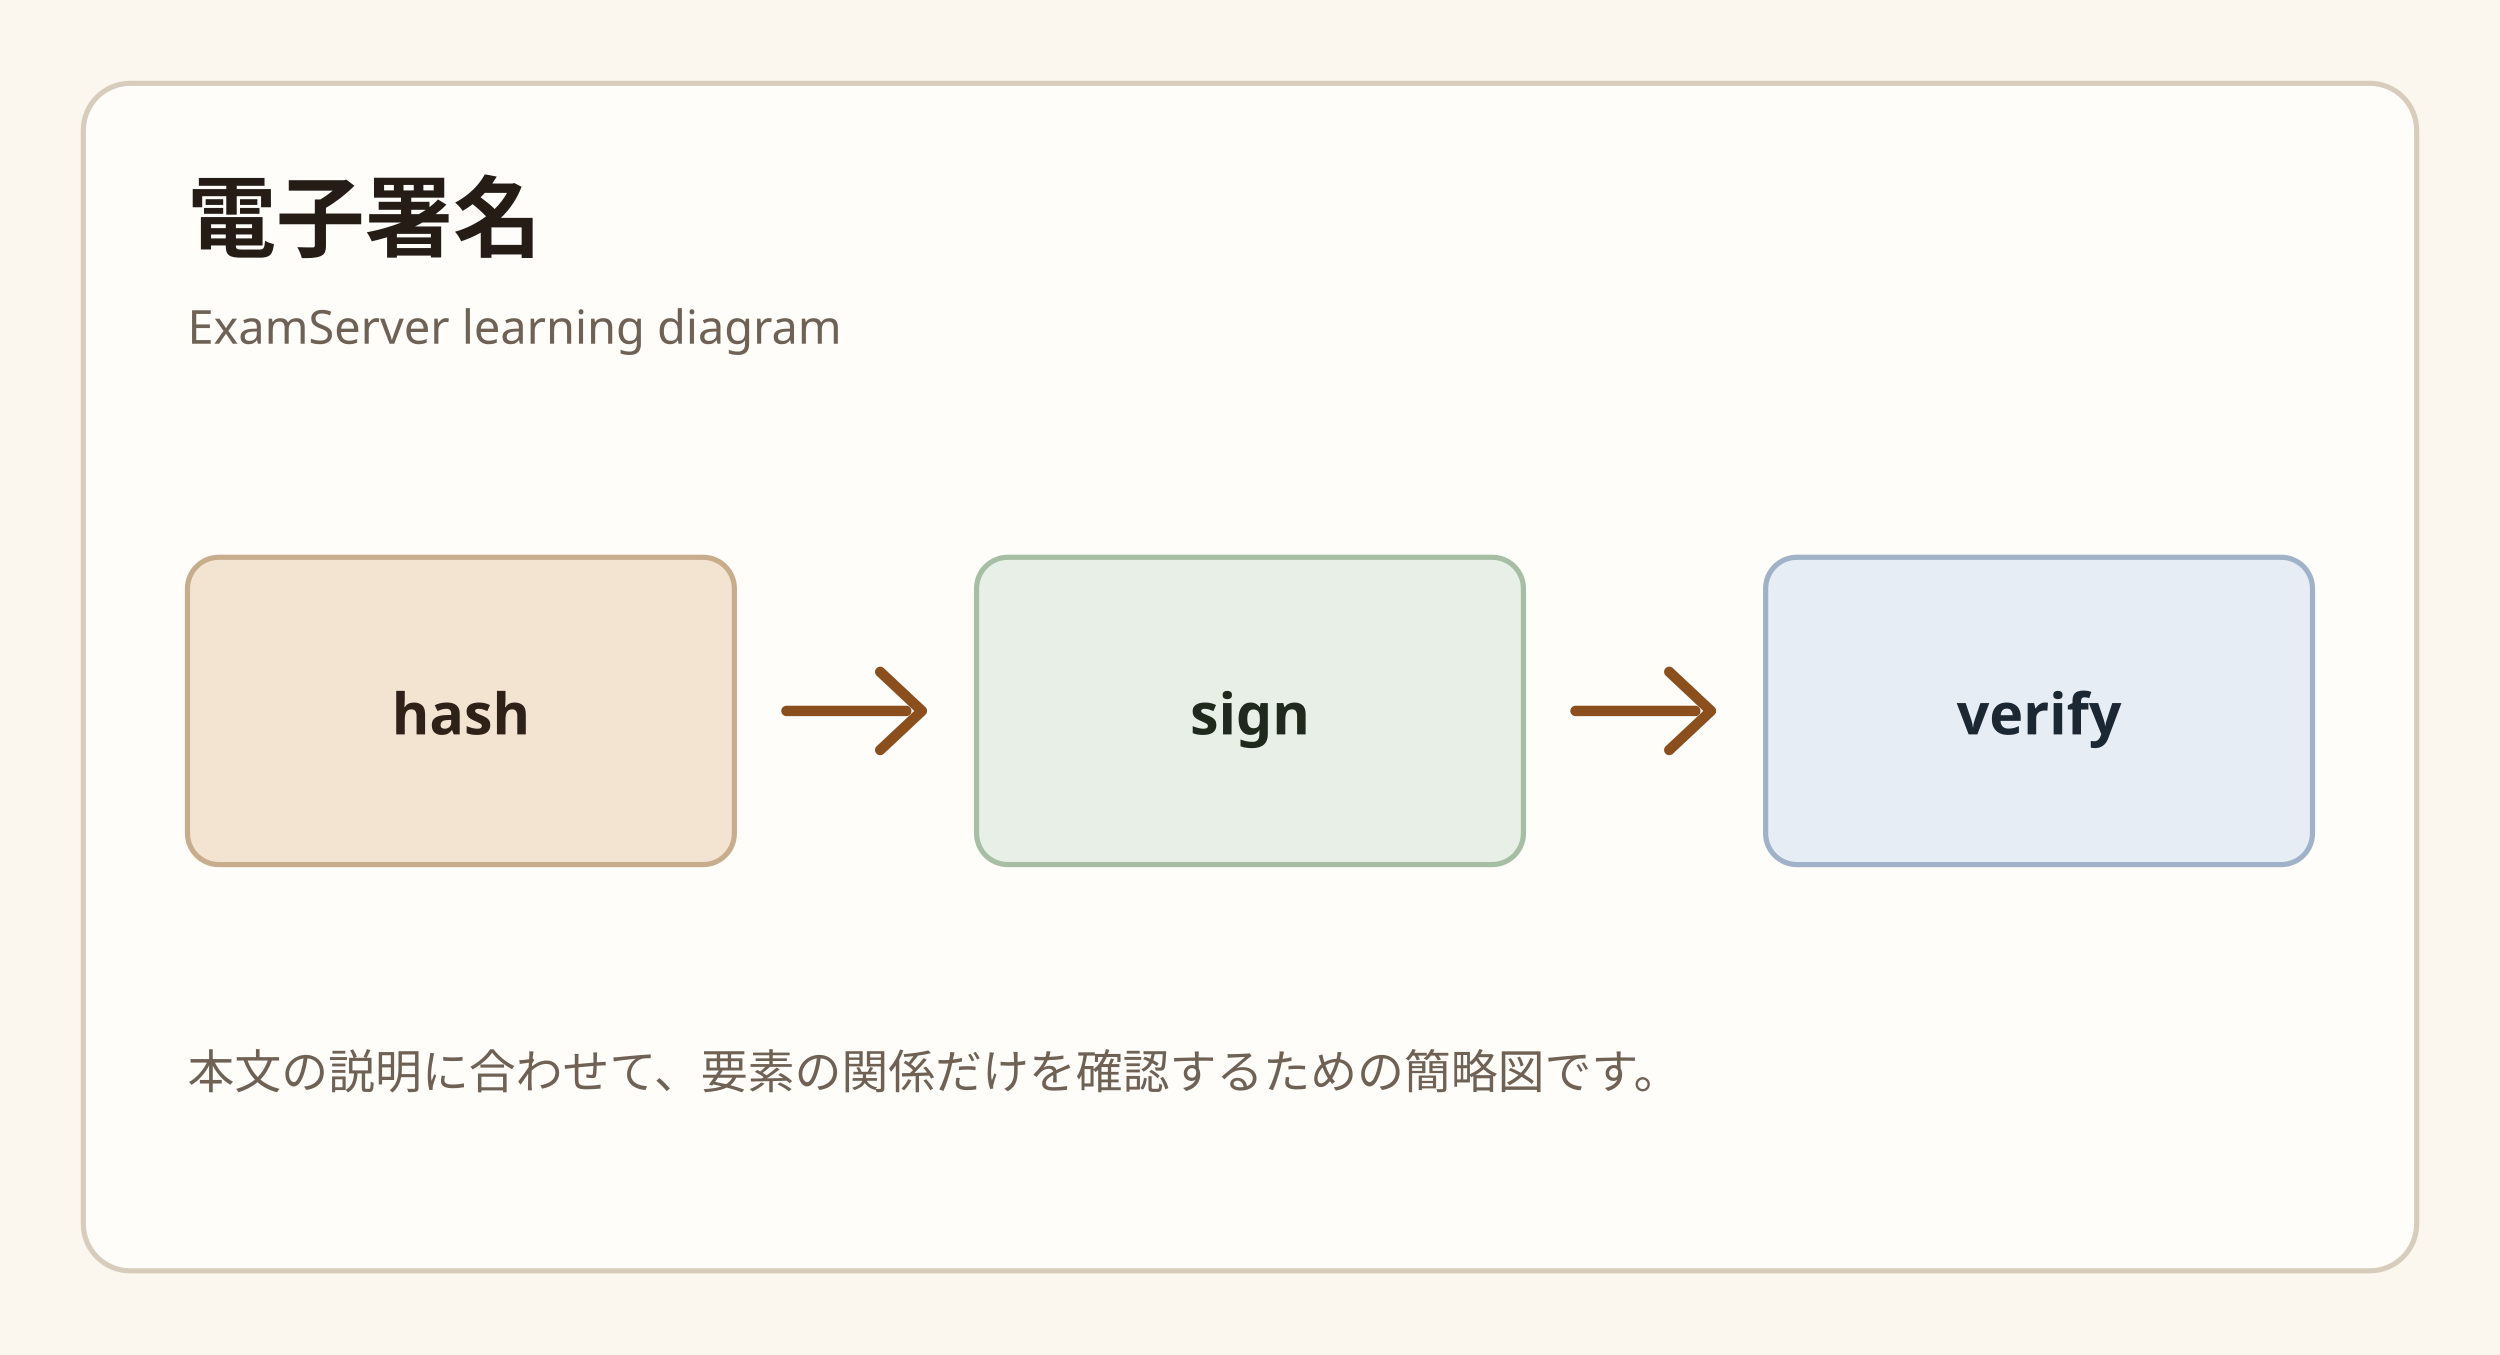
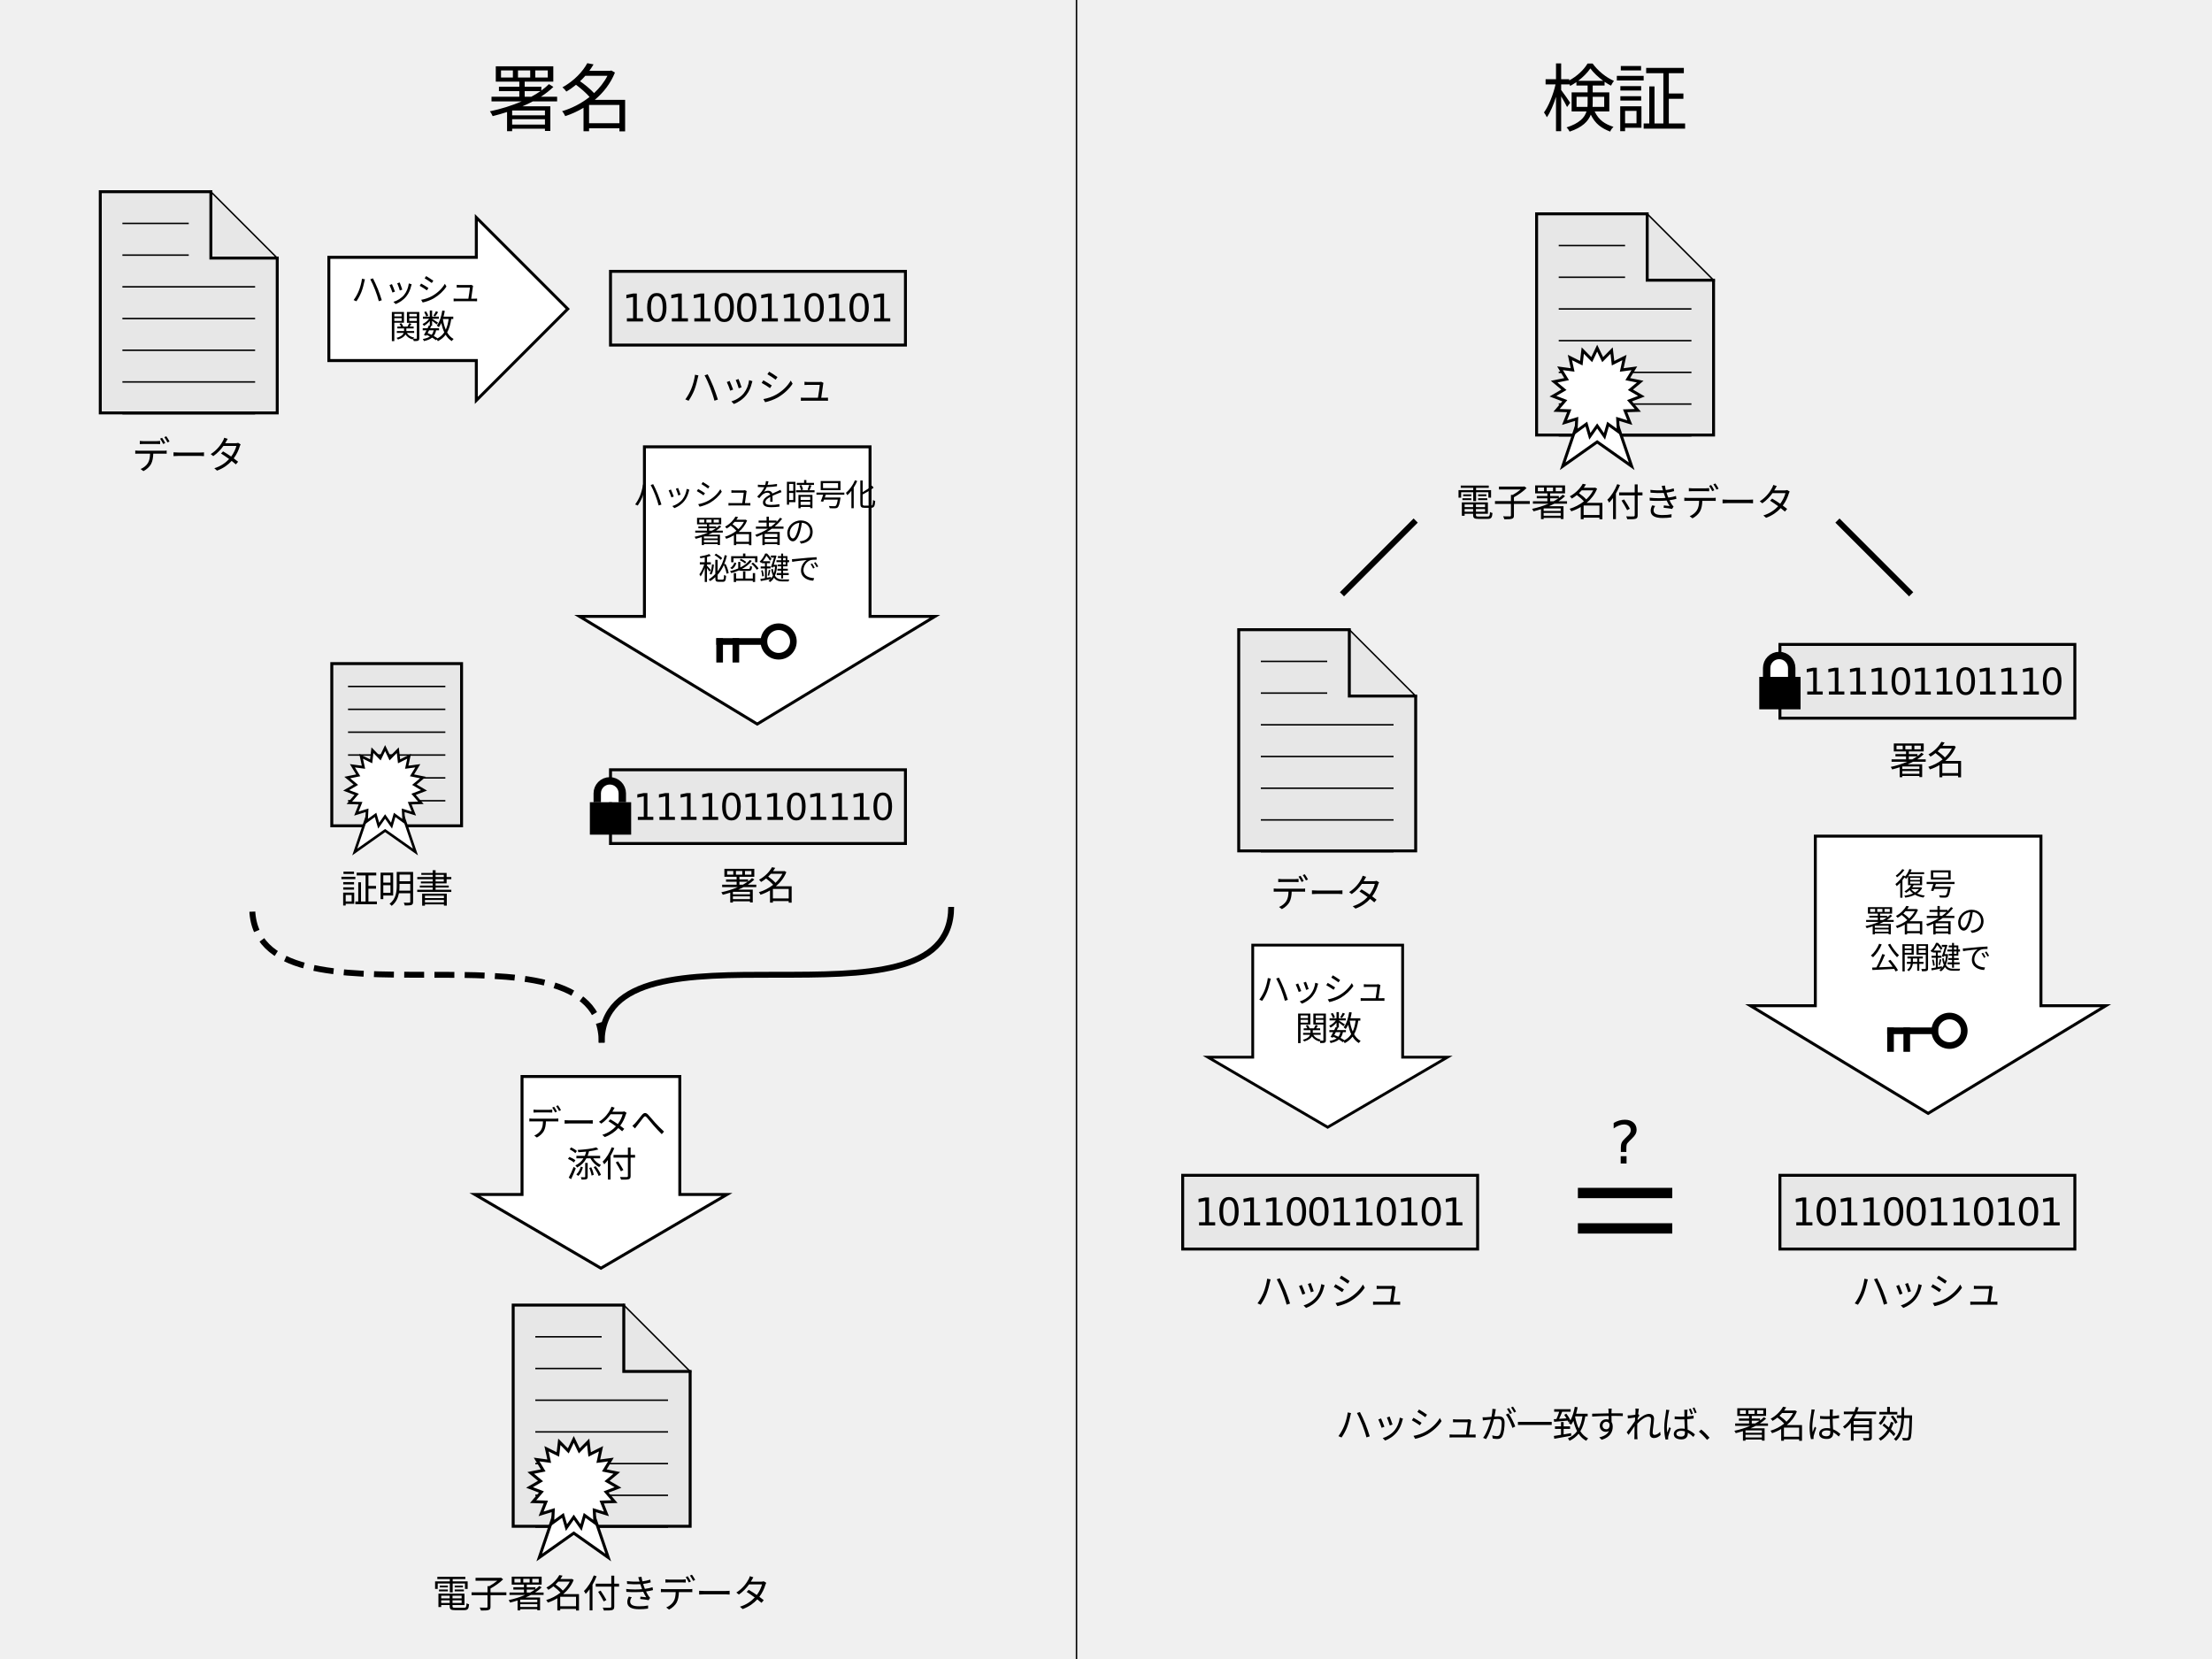
- <svg xmlns="http://www.w3.org/2000/svg" width="960" height="520" viewBox="0 0 960 520" role="img" aria-labelledby="title desc">
-   <rect width="960" height="520" fill="#fbf7ef" />
-   <rect x="32" y="32" width="896" height="456" rx="18" fill="#fffdfa" stroke="#d8cdbd" stroke-width="2" />
-   <text x="72" y="96" font-family="system-ui, sans-serif" font-size="34" font-weight="700" fill="#241c15">電子署名</text>
-   <text x="72" y="132" font-family="system-ui, sans-serif" font-size="18" fill="#6f6255">ExamServer learning diagram</text>
-   <g font-family="system-ui, sans-serif" font-size="22" font-weight="700" text-anchor="middle">
-     <rect x="72" y="214" width="210" height="118" rx="12" fill="#f2e4d1" stroke="#c8ad8d" stroke-width="2" />
-     <text x="177" y="282" fill="#2e2118">hash</text>
-     <rect x="375" y="214" width="210" height="118" rx="12" fill="#e8efe6" stroke="#a6bea3" stroke-width="2" />
-     <text x="480" y="282" fill="#1f2a1d">sign</text>
-     <rect x="678" y="214" width="210" height="118" rx="12" fill="#e7edf4" stroke="#9fb2c7" stroke-width="2" />
-     <text x="783" y="282" fill="#1b2733">verify</text>
+ <svg xmlns="http://www.w3.org/2000/svg" xmlns:xlink="http://www.w3.org/1999/xlink" role="img" aria-label="電子署名の作成と検証の流れ" version="1.1" width="1500px" height="1125px" enable-background="new">
+   <defs>
+     <style type="text/css">
+ 	        text {
+ 	            letter-spacing: -.02em;
+ 	        }
+ 	    </style>
+     <g id="page" style="fill: #E7E7E7; stroke: #000000">
+       <polygon stroke-width="1" points="75,0 75,45 120,45" />
+       <polygon stroke-width="2" points="0,0 75,0 75,45 120,45 120,150 0,150" />
+       <line id="shortLine" stroke-width="1" x1="15" y1="21.5" x2="60" y2="21.5" />
+       <use xlink:href="#shortLine" transform="translate(0 21.5)" />
+       <line id="longLine" stroke-width="1" x1="15" y1="64.5" x2="105" y2="64.5" />
+       <use xlink:href="#longLine" transform="translate(0 21.5)" />
+       <use xlink:href="#longLine" transform="translate(0 43)" />
+       <use xlink:href="#longLine" transform="translate(0 64.5)" />
+       <use xlink:href="#longLine" transform="translate(0 86)" />
+     </g>
+     <g id="smallPage" style="fill: #E7E7E7; stroke: #000000">
+       <rect stroke-width="2" width="88" height="110" />
+       <line id="longLine2" stroke-width="1" x1="11" y1="15.5" x2="77" y2="15.5" />
+       <use xlink:href="#longLine2" transform="translate(0 15.5)" />
+       <use xlink:href="#longLine2" transform="translate(0 31)" />
+       <use xlink:href="#longLine2" transform="translate(0 46.5)" />
+       <use xlink:href="#longLine2" transform="translate(0 62)" />
+       <use xlink:href="#longLine2" transform="translate(0 77.5)" />
+     </g>
+     <g id="strip">
+       <rect fill="#E7E7E7" stroke="#000000" stroke-width="2" width="200" height="50" />
+     </g>
+     <g id="hash">
+       <use xlink:href="#strip" />
+       <switch style="letter-spacing: -.05em">
+         <text fill="#000000" text-anchor="middle" font-family="DejaVu Sans" font-size="26" style="letter-spacing: -.05em" x="100" y="34" id="trsvg29">
+           <tspan id="trsvg1">101100110101</tspan>
+         </text>
+       </switch>
+     </g>
+     <g id="lock">
+       <path fill="#FFFFFF" stroke="#000000" stroke-width="5" d="M5,0 l0,-6 a8.5,8.5 0 0,1 17,0 l0,6" transform="translate(0 15)" />
+       <rect fill="#000000" y="15" width="28" height="22" />
+     </g>
+     <g id="signature">
+       <use xlink:href="#strip" />
+       <use xlink:href="#lock" x="-14" y="7" />
+       <switch style="letter-spacing: -.05em">
+         <text fill="#000000" text-anchor="middle" font-family="DejaVu Sans" font-size="25" style="letter-spacing: -.05em" x="104" y="34" id="trsvg30">
+           <tspan id="trsvg2">111101101110</tspan>
+         </text>
+       </switch>
+     </g>
+     <g id="ribbon">
+       <polygon fill="#FFFFFF" stroke="#000000" stroke-width="3.33" transform="scale(0.6 0.6)" points="92.447,136.964 53.47,22.669 14.487,136.964 53.47,109.421 " />
+       <polygon fill="#FFFFFF" stroke="#000000" stroke-width="3.33" transform="scale(0.6 0.6)" points="53.468,3.479 59.672,16.464 69.76,6.198 71.411,20.493                  84.284,14.058 81.205,28.114 95.469,26.21 87.992,38.505 102.104,41.333 91.041,50.536 103.467,57.792 90.015,62.905 99.413,73.804                  85.031,74.272 90.38,87.63 76.626,83.401 77.346,97.772 65.71,89.308 61.725,103.134 53.468,91.351 45.21,103.134 41.227,89.308                  29.59,97.772 30.313,83.401 16.556,87.63 21.908,74.269 7.522,73.804 16.92,62.905 3.467,57.792 15.896,50.536 4.834,41.333                  18.944,38.505 11.466,26.21 25.729,28.114 22.651,14.058 35.524,20.493 37.178,6.198 47.265,16.464 " />
+     </g>
+     <g id="ribbonPage">
+       <use xlink:href="#page" />
+       <use xlink:href="#ribbon" transform="translate(9 89)" />
+     </g>
+     <g id="smallRibbonPage">
+       <use xlink:href="#smallPage" />
+       <use xlink:href="#ribbon" transform="scale(0.88 0.88) translate(9 63)" />
+     </g>
+     <g id="arrowRight">
+       <path fill="#FFFFFF" stroke="#000000" stroke-width="2" d="M0,27 l100,0 l0,-27 l62,62 l-62,62 l0,-27 l-100,0 z" />
+     </g>
+     <g id="arrowDown">
+       <path fill="#FFFFFF" stroke="#000000" stroke-width="2" d="M32,0 l0,80 l-32,0 l85.5,50 l85.5,-50 l-32,0 l0,-80 z" />
+     </g>
+     <g id="largeArrowDown">
+       <path fill="#FFFFFF" stroke="#000000" stroke-width="2" d="M44,0 l0,115 l-44,0 l120.5,73 l120.5,-73 l-44,0 l0,-115 z" />
+     </g>
+     <g id="key" style="fill: none; stroke: #000000; stroke-width: 4.5; stroke-linecap: square">
+       <line x1="0" y1="10" x2="30" y2="10" />
+       <line x1="0" y1="10" x2="0" y2="22" />
+       <line x1="11" y1="10" x2="11" y2="22" />
+       <circle r="10" cx="40" cy="10" />
+     </g>
+     <g id="largeArrowDownKey">
+       <use xlink:href="#largeArrowDown" />
+       <use xlink:href="#key" transform="translate(95 122)" />
+     </g>
+   </defs>
+   <g style="text-anchor: middle">
+     <g transform="translate(68 130)">
+       <g>
+         <use xlink:href="#page" />
+         <switch>
+           <text fill="#000000" font-family="DejaVu Sans" font-size="26" x="60" y="188" id="trsvg31-ca" systemLanguage="ca">
+             <tspan id="trsvg3-ca">Dades</tspan>
+           </text>
+           <text fill="#000000" font-family="DejaVu Sans" font-size="26" x="60" y="188" id="trsvg31">
+             <tspan id="trsvg3">データ</tspan>
+           </text>
+         </switch>
+       </g>
+       <g transform="translate(155 17.5)">
+         <use xlink:href="#arrowRight" />
+         <switch>
+           <text fill="#000000" font-family="DejaVu Sans" font-size="22.5" transform="translate(63 57)" id="trsvg32-ca" systemLanguage="ca">
+             <tspan x="0" id="trsvg4-ca">Funció</tspan>
+             <tspan x="0" y="25" id="trsvg5-ca">resum</tspan>
+           </text>
+           <text fill="#000000" font-family="DejaVu Sans" font-size="22.5" transform="translate(63 57)" id="trsvg32">
+             <tspan x="0" id="trsvg4">ハッシュ</tspan>
+             <tspan x="0" y="25" id="trsvg5">関数</tspan>
+           </text>
+         </switch>
+       </g>
+       <g transform="translate(346 54)">
+         <use xlink:href="#hash" />
+         <switch>
+           <text fill="#000000" font-family="DejaVu Sans" font-size="26" x="100" y="88" id="trsvg33-ca" systemLanguage="ca">
+             <tspan id="trsvg6-ca">Empremta electrònica</tspan>
+           </text>
+           <text fill="#000000" font-family="DejaVu Sans" font-size="26" x="100" y="88" id="trsvg33">
+             <tspan id="trsvg6">ハッシュ</tspan>
+           </text>
+         </switch>
+       </g>
+       <g transform="translate(325 173)">
+         <use xlink:href="#largeArrowDownKey" />
+         <switch>
+           <text fill="#000000" font-family="DejaVu Sans" font-size="21" transform="translate(122 40)" id="trsvg34-ca" systemLanguage="ca">
+             <tspan x="0" id="trsvg7-ca">Encriptar empremta</tspan>
+             <tspan x="0" y="25" id="trsvg8-ca">usant la clau</tspan>
+             <tspan x="0" y="50" id="trsvg9-ca">privada del signant</tspan>
+           </text>
+           <text fill="#000000" font-family="DejaVu Sans" font-size="21" transform="translate(122 40)" id="trsvg34">
+             <tspan x="0" id="trsvg7">ハッシュを暗号化</tspan>
+             <tspan x="0" y="25" id="trsvg8">署名者の</tspan>
+             <tspan x="0" y="50" id="trsvg9">秘密鍵で</tspan>
+           </text>
+         </switch>
+       </g>
+       <g transform="translate(346 392)">
+         <use xlink:href="#signature" />
+         <switch>
+           <text fill="#000000" font-family="DejaVu Sans" font-size="26" x="100" y="88" id="trsvg35-ca" systemLanguage="ca">
+             <tspan id="trsvg10-ca">Signatura</tspan>
+           </text>
+           <text fill="#000000" font-family="DejaVu Sans" font-size="26" x="100" y="88" id="trsvg35">
+             <tspan id="trsvg10">署名</tspan>
+           </text>
+         </switch>
+       </g>
+       <g transform="translate(157 320)">
+         <use xlink:href="#smallRibbonPage" />
+         <switch>
+           <text fill="#000000" font-family="DejaVu Sans" font-size="26" x="44" y="162" id="trsvg36-ca" systemLanguage="ca">
+             <tspan id="trsvg11-ca">Certificat</tspan>
+           </text>
+           <text fill="#000000" font-family="DejaVu Sans" font-size="26" x="44" y="162" id="trsvg36">
+             <tspan id="trsvg11">証明書</tspan>
+           </text>
+         </switch>
+       </g>
+       <g transform="translate(340 485)">
+         <path fill="none" stroke="#000000" stroke-width="4" d="M0,92 C0,0 237,92 237,0" />
+         <path fill="none" stroke="#000000" stroke-width="4" stroke-dasharray="13.5,7" d="M0,92 C0,0 -237,92 -237,0" />
+       </g>
+       <g transform="translate(254 600)">
+         <use xlink:href="#arrowDown" />
+         <switch>
+           <text fill="#000000" font-family="DejaVu Sans" font-size="24" transform="translate(86 40)" id="trsvg37-ca" systemLanguage="ca">
+             <tspan x="0" id="trsvg12-ca">Afegir a</tspan>
+             <tspan x="0" y="28" id="trsvg13-ca">les dades</tspan>
+           </text>
+           <text fill="#000000" font-family="DejaVu Sans" font-size="24" transform="translate(86 40)" id="trsvg37">
+             <tspan x="0" id="trsvg12">データへ</tspan>
+             <tspan x="0" y="28" id="trsvg13">添付</tspan>
+           </text>
+         </switch>
+       </g>
+       <g transform="translate(280 755)">
+         <use xlink:href="#ribbonPage" />
+         <switch>
+           <text fill="#000000" font-family="DejaVu Sans" font-size="26" x="60" y="205" id="trsvg38-ca" systemLanguage="ca">
+             <tspan id="trsvg14-ca">Dades signades digitalment</tspan>
+           </text>
+           <text fill="#000000" font-family="DejaVu Sans" font-size="26" x="60" y="205" id="trsvg38">
+             <tspan id="trsvg14">電子署名付きデータ</tspan>
+           </text>
+         </switch>
+       </g>
+     </g>
+     <g transform="translate(802 145)">
+       <g transform="translate(240 0)">
+         <use xlink:href="#ribbonPage" />
+         <switch>
+           <text fill="#000000" font-family="DejaVu Sans" font-size="26" x="60" y="205" id="trsvg39-ca" systemLanguage="ca">
+             <tspan id="trsvg15-ca">Dades signades digitalment</tspan>
+           </text>
+           <text fill="#000000" font-family="DejaVu Sans" font-size="26" x="60" y="205" id="trsvg39">
+             <tspan id="trsvg15">電子署名付きデータ</tspan>
+           </text>
+         </switch>
+       </g>
+       <g transform="translate(108 208)">
+         <line stroke="#000000" stroke-width="4" x1="50" y1="0" x2="0" y2="50" />
+       </g>
+       <g transform="translate(444 208)">
+         <line stroke="#000000" stroke-width="4" x1="0" y1="0" x2="50" y2="50" />
+       </g>
+       <g transform="translate(38 282)">
+         <use xlink:href="#page" />
+         <switch>
+           <text fill="#000000" font-family="DejaVu Sans" font-size="26" x="60" y="188" id="trsvg40-ca" systemLanguage="ca">
+             <tspan id="trsvg16-ca">Dades</tspan>
+           </text>
+           <text fill="#000000" font-family="DejaVu Sans" font-size="26" x="60" y="188" id="trsvg40">
+             <tspan id="trsvg16">データ</tspan>
+           </text>
+         </switch>
+       </g>
+       <g transform="scale(0.95 0.95) translate(18 522)">
+         <use xlink:href="#arrowDown" />
+         <switch>
+           <text fill="#000000" font-family="DejaVu Sans" font-size="24" transform="translate(86 40)" id="trsvg41-ca" systemLanguage="ca">
+             <tspan x="0" id="trsvg17-ca">Funció</tspan>
+             <tspan x="0" y="28" id="trsvg18-ca">resum</tspan>
+           </text>
+           <text fill="#000000" font-family="DejaVu Sans" font-size="24" transform="translate(86 40)" id="trsvg41">
+             <tspan x="0" id="trsvg17">ハッシュ</tspan>
+             <tspan x="0" y="28" id="trsvg18">関数</tspan>
+           </text>
+         </switch>
+       </g>
+       <g transform="translate(0 652)">
+         <use xlink:href="#hash" />
+         <switch>
+           <text fill="#000000" font-family="DejaVu Sans" font-size="26" x="100" y="88" id="trsvg42-ca" systemLanguage="ca">
+             <tspan id="trsvg19-ca">Empremta electrònica</tspan>
+           </text>
+           <text fill="#000000" font-family="DejaVu Sans" font-size="26" x="100" y="88" id="trsvg42">
+             <tspan id="trsvg19">ハッシュ</tspan>
+           </text>
+         </switch>
+       </g>
+       <g transform="translate(405 292)">
+         <use xlink:href="#signature" />
+         <switch>
+           <text fill="#000000" font-family="DejaVu Sans" font-size="26" x="100" y="88" id="trsvg43-ca" systemLanguage="ca">
+             <tspan id="trsvg20-ca">Signatura</tspan>
+           </text>
+           <text fill="#000000" font-family="DejaVu Sans" font-size="26" x="100" y="88" id="trsvg43">
+             <tspan id="trsvg20">署名</tspan>
+           </text>
+         </switch>
+       </g>
+       <g transform="translate(385 422)">
+         <use xlink:href="#largeArrowDownKey" />
+         <switch>
+           <text fill="#000000" font-family="DejaVu Sans" font-size="21" transform="translate(122 40)" id="trsvg44-ca" systemLanguage="ca">
+             <tspan x="0" id="trsvg21-ca">Desencriptar</tspan>
+             <tspan x="0" y="25" id="trsvg22-ca">usant la clau</tspan>
+             <tspan x="0" y="50" id="trsvg23-ca">publica del signant</tspan>
+           </text>
+           <text fill="#000000" font-family="DejaVu Sans" font-size="21" transform="translate(122 40)" id="trsvg44">
+             <tspan x="0" id="trsvg21">復号</tspan>
+             <tspan x="0" y="25" id="trsvg22">署名者の</tspan>
+             <tspan x="0" y="50" id="trsvg23">公開鍵で</tspan>
+           </text>
+         </switch>
+       </g>
+       <g transform="translate(405 652)">
+         <use xlink:href="#hash" />
+         <switch>
+           <text fill="#000000" font-family="DejaVu Sans" font-size="26" x="100" y="88" id="trsvg45-ca" systemLanguage="ca">
+             <tspan id="trsvg24-ca">Empremta electrònica</tspan>
+           </text>
+           <text fill="#000000" font-family="DejaVu Sans" font-size="26" x="100" y="88" id="trsvg45">
+             <tspan id="trsvg24">ハッシュ</tspan>
+           </text>
+         </switch>
+       </g>
+       <g transform="translate(300 664)">
+         <line stroke="#000000" stroke-width="7" x1="-32" y1="0" x2="32" y2="0" />
+         <line stroke="#000000" stroke-width="7" x1="-32" y1="24" x2="32" y2="24" />
+         <switch>
+           <text fill="#000000" font-family="DejaVu Sans" font-size="40" y="-20" id="trsvg46">
+             <tspan id="trsvg25">?</tspan>
+           </text>
+         </switch>
+       </g>
+       <g transform="translate(300 830)">
+         <switch>
+           <text fill="#000000" font-family="DejaVu Sans" font-size="25" id="trsvg47-ca" systemLanguage="ca">
+             <tspan id="trsvg26-ca">Si les empremtes electròniques són iguals, la signatura és vàlida</tspan>
+           </text>
+           <text fill="#000000" font-family="DejaVu Sans" font-size="25" id="trsvg47">
+             <tspan id="trsvg26">ハッシュが一致すれば、署名は有効</tspan>
+           </text>
+         </switch>
+       </g>
+     </g>
+     <line stroke="#000000" stroke-width="1" x1="730" y1="0" x2="730" y2="1125" />
+     <switch>
+       <text fill="#000000" font-family="DejaVu Sans" font-size="50" x="380" y="85" id="trsvg48-ca" systemLanguage="ca">
+         <tspan id="trsvg27-ca">Signatura</tspan>
+       </text>
+       <text fill="#000000" font-family="DejaVu Sans" font-size="50" x="380" y="85" id="trsvg48">
+         <tspan id="trsvg27">署名</tspan>
+       </text>
+     </switch>
+     <switch>
+       <text fill="#000000" font-family="DejaVu Sans" font-size="50" x="1095" y="85" id="trsvg49-ca" systemLanguage="ca">
+         <tspan id="trsvg28-ca">Verificació</tspan>
+       </text>
+       <text fill="#000000" font-family="DejaVu Sans" font-size="50" x="1095" y="85" id="trsvg49">
+         <tspan id="trsvg28">検証</tspan>
+       </text>
+     </switch>
  </g>
-   <g fill="none" stroke="#8a4f1d" stroke-width="4" stroke-linecap="round" stroke-linejoin="round">
-     <path d="M302 273h46" />
-     <path d="M338 258l16 15-16 15" />
-     <path d="M605 273h46" />
-     <path d="M641 258l16 15-16 15" />
-   </g>
-   <text x="72" y="418" font-family="system-ui, sans-serif" font-size="18" fill="#6f6255">本文の説明に合わせて、要素の関係だけを確認するための簡略図です。</text>
</svg>
